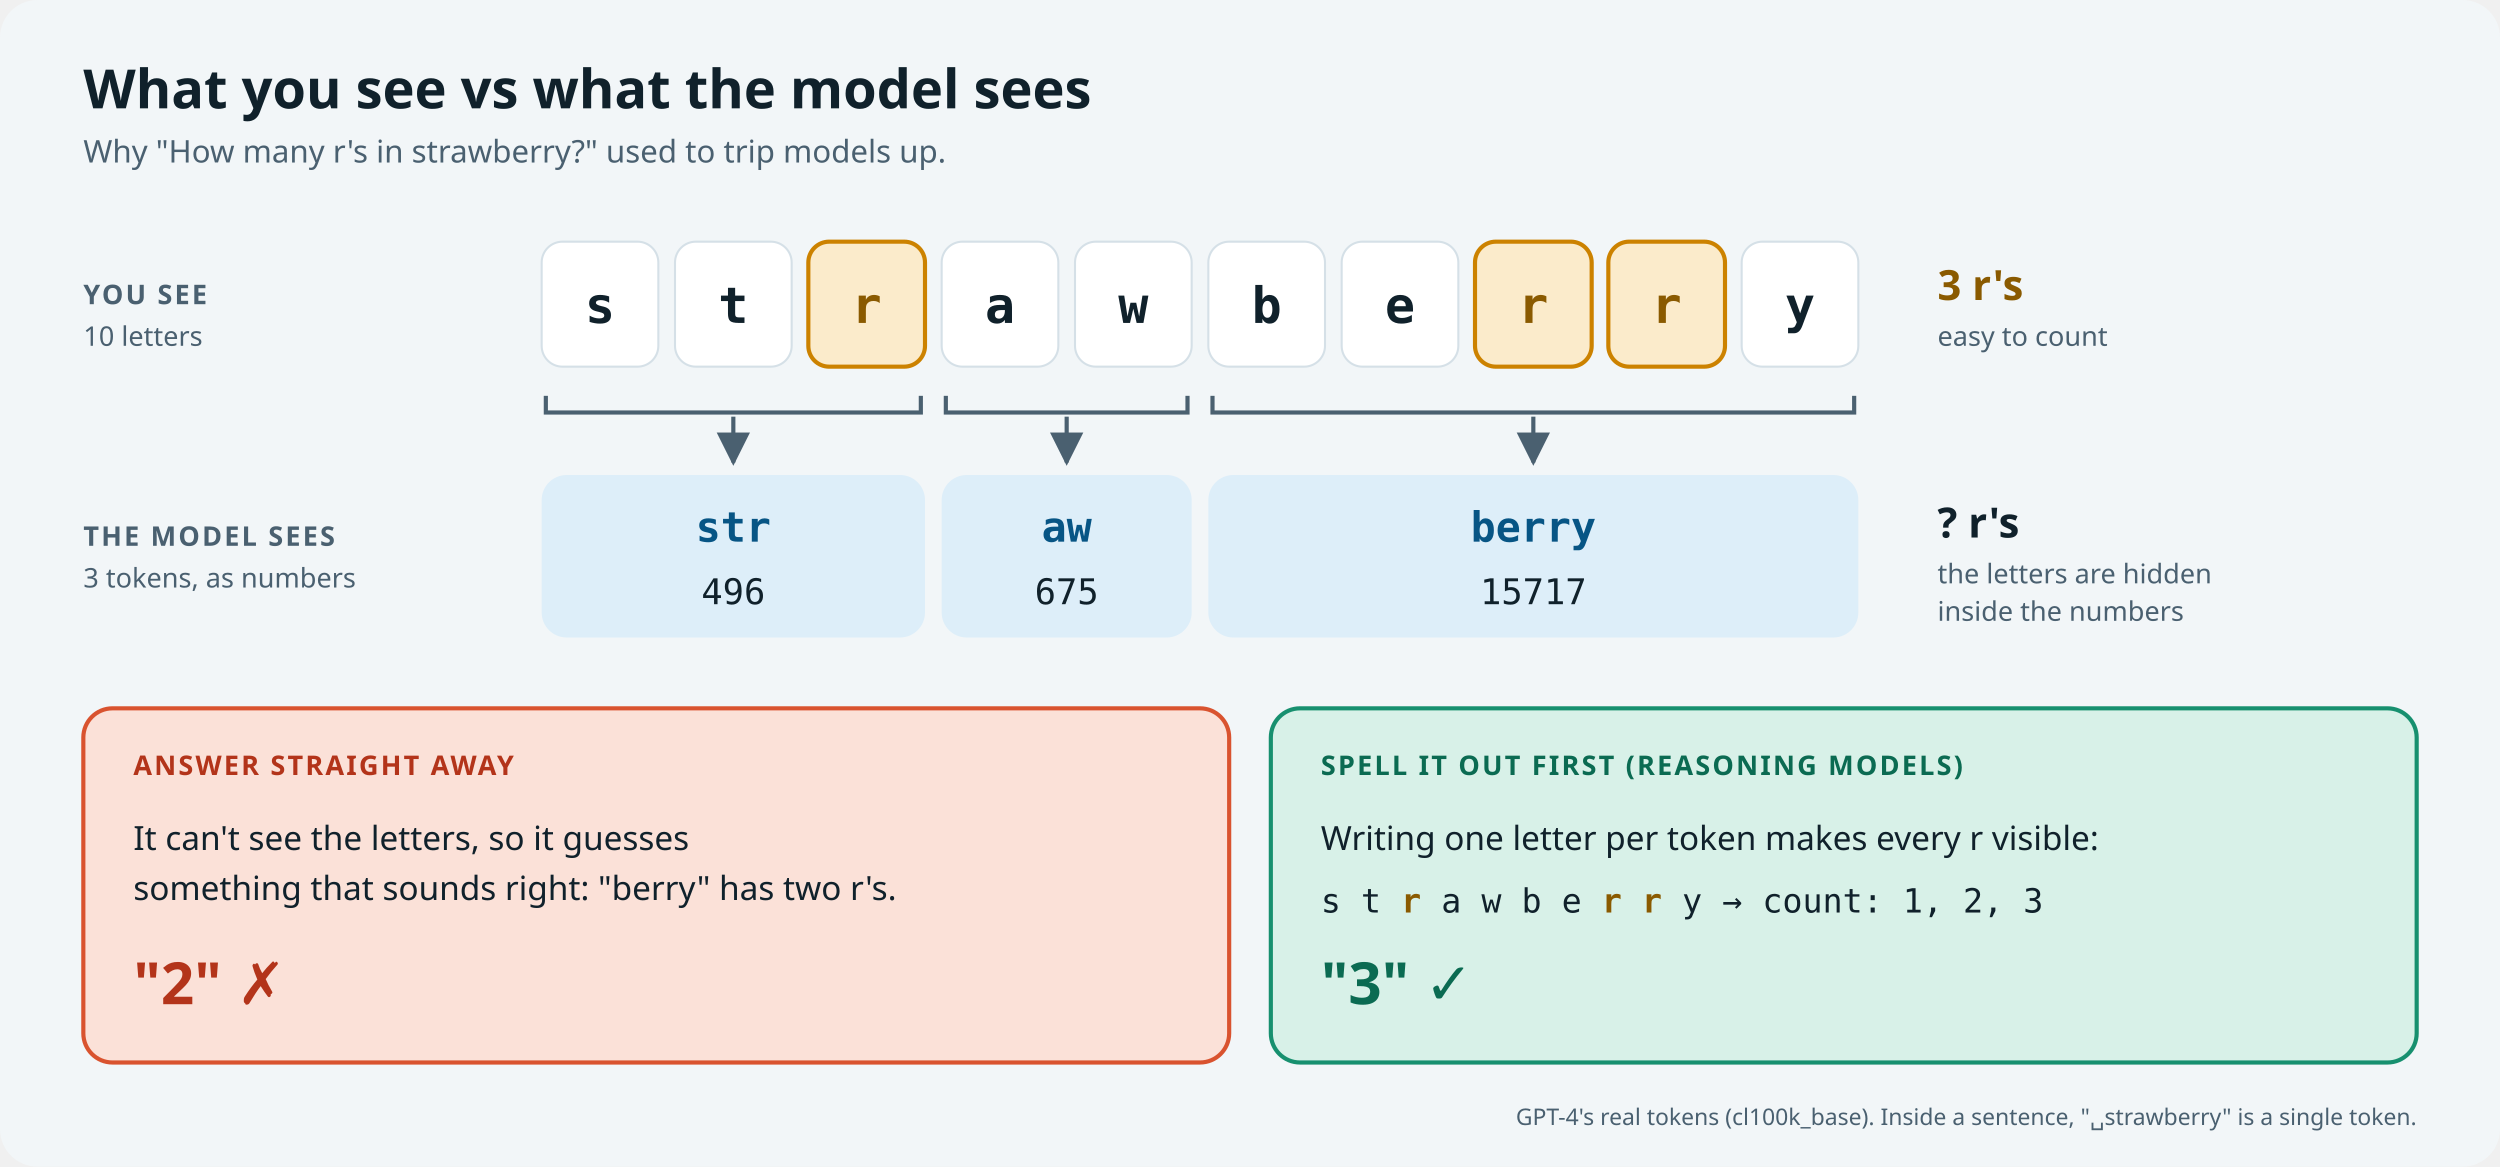
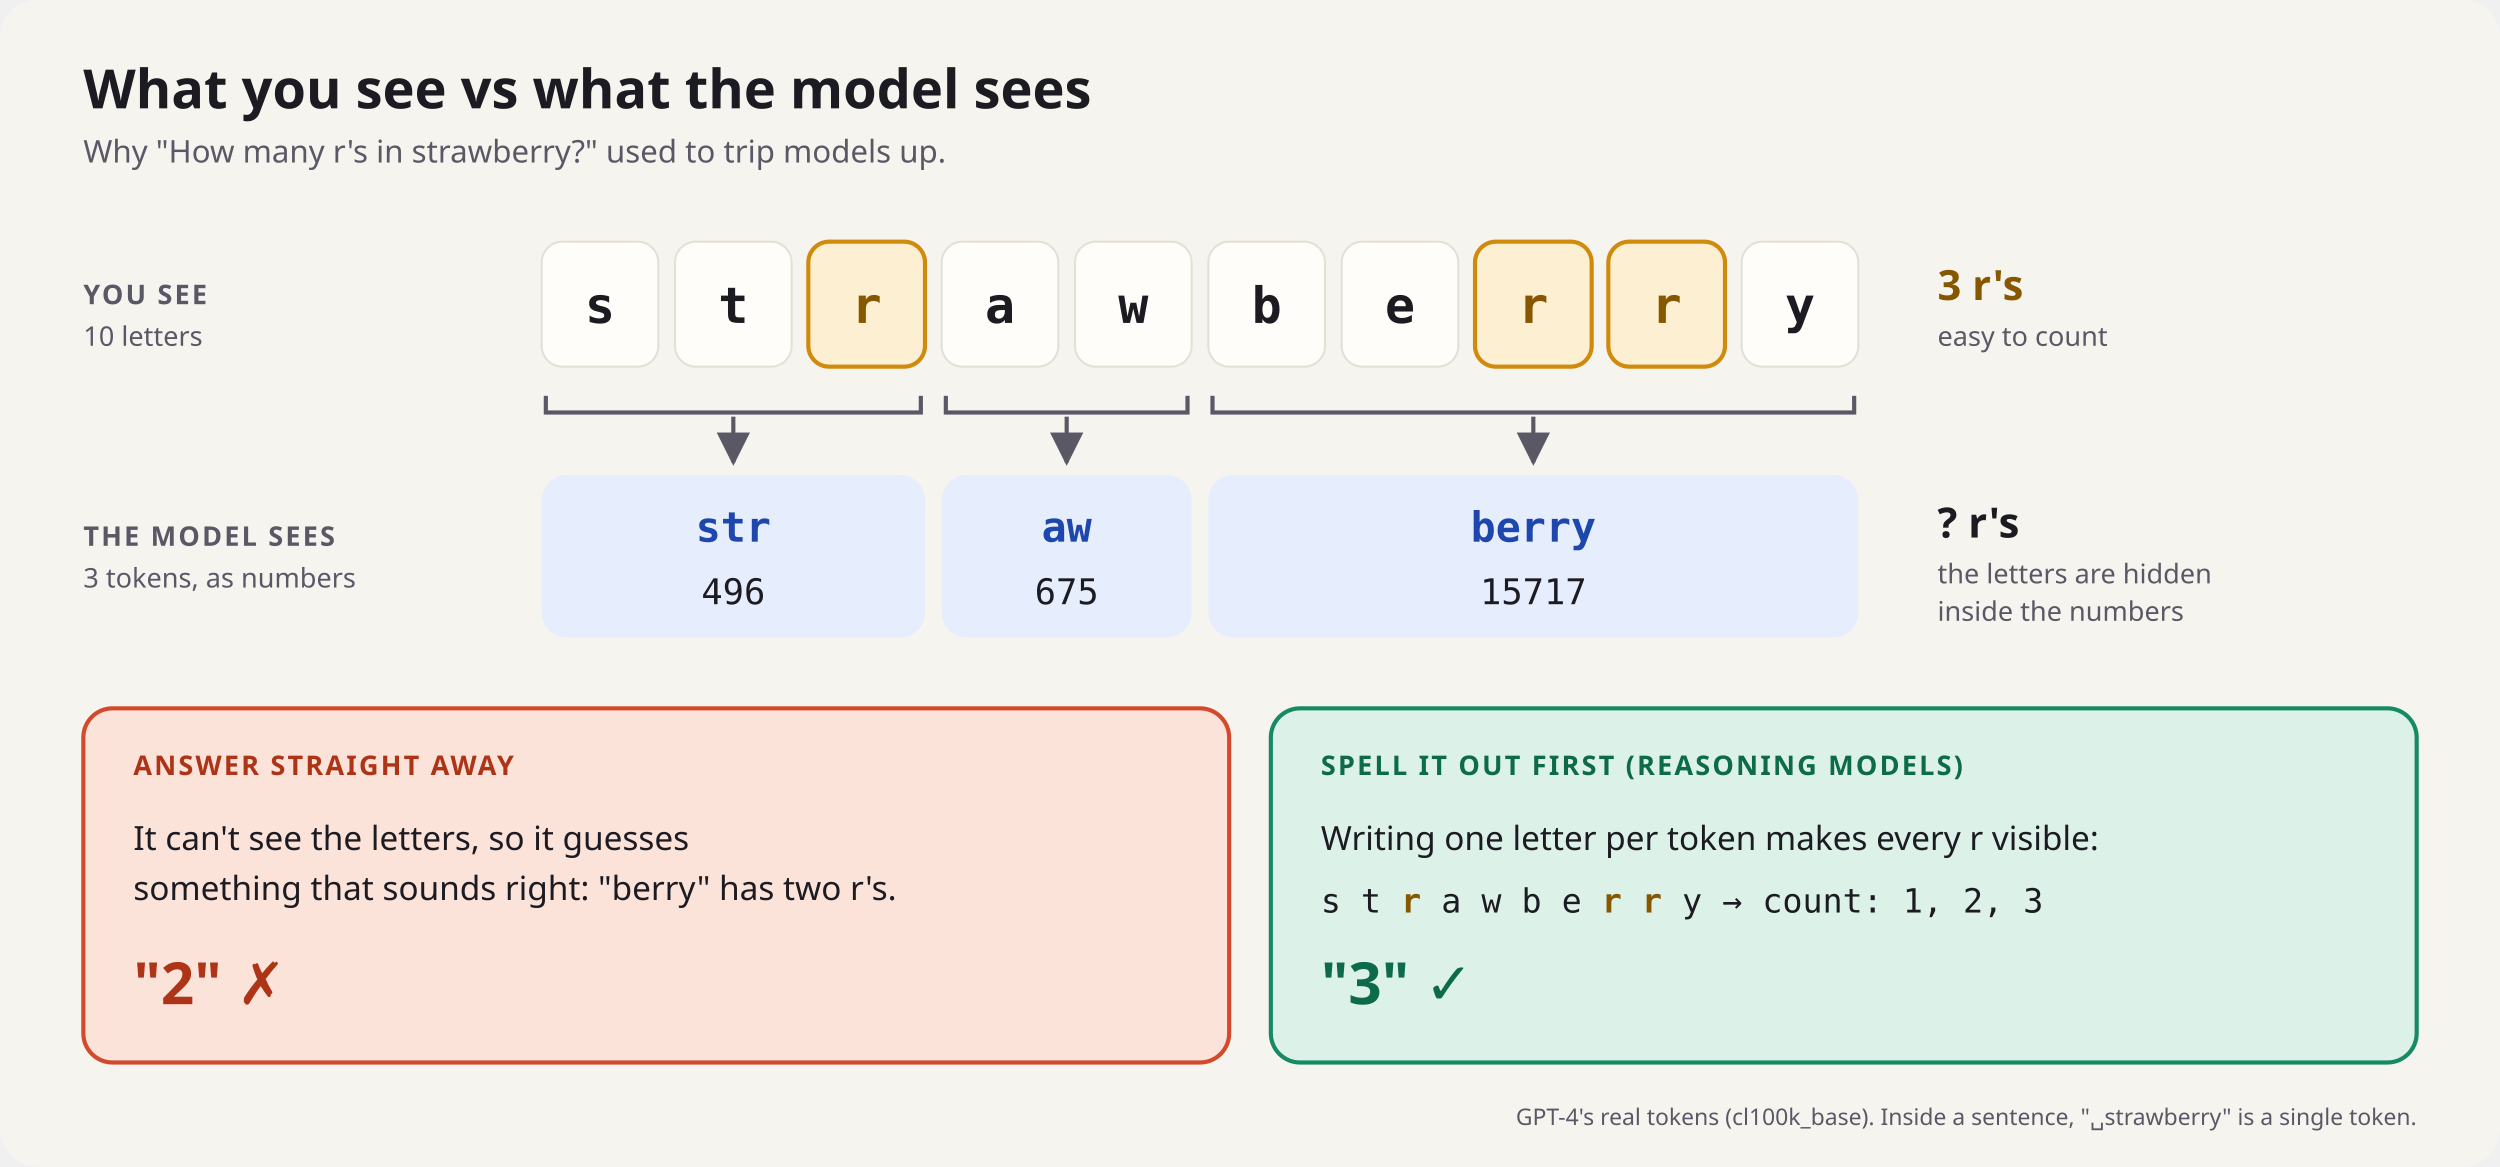
<svg xmlns="http://www.w3.org/2000/svg" viewBox="0 0 1200 560" role="img" aria-labelledby="t d" font-family="'Schibsted Grotesk', ui-sans-serif, system-ui, sans-serif">
  <style>
-     .bg{fill:#f2f6f8}.card{fill:#ffffff;stroke:#d5e0e7}.sunk{fill:#edf3f7}
-     .ink{fill:#10212b}.muted{fill:#4a6070}.onacc{fill:#ffffff}
-     .acc{fill:#0a6ea6}.accink{fill:#075585}.accsoft{fill:#ddeef9}
-     .pos{fill:#17906f}.posink{fill:#0b6b52}.possoft{fill:#d8f1e8;stroke:#17906f}
-     .neg{fill:#d9532f}.negink{fill:#b3341a}.negsoft{fill:#fbe1d8;stroke:#d9532f}
-     .heat{fill:#fbebcb;stroke:#cc8200}.heatink{fill:#8a5a00}.heatfill{fill:#cc8200}
-     .line{stroke:#4a6070;fill:none;stroke-width:2}.thin{stroke:#d5e0e7;fill:none;stroke-width:1.5}
-     .dash{stroke:#0a6ea6;fill:none;stroke-width:2;stroke-dasharray:6 5}
-     .stream{stroke:#0a6ea6;fill:none;stroke-width:14;stroke-linecap:round;opacity:.35}
-     .row{fill:#edf3f7}.hit{fill:#ddeef9;stroke:#0a6ea6}
+     .bg{fill:#f6f4ef}.card{fill:#fffdf9;stroke:#e5e0d5}.sunk{fill:#f3f0e9}
+     .ink{fill:#1c1b22}.muted{fill:#5b5866}.onacc{fill:#ffffff}
+     .acc{fill:#2b5fd9}.accink{fill:#1d47ad}.accsoft{fill:#e6edfc}
+     .pos{fill:#168a64}.posink{fill:#0d6a4b}.possoft{fill:#dcf2e8;stroke:#168a64}
+     .neg{fill:#d24a2b}.negink{fill:#ad3417}.negsoft{fill:#fbe3da;stroke:#d24a2b}
+     .heat{fill:#fcefd2;stroke:#d08a0c}.heatink{fill:#875700}.heatfill{fill:#d08a0c}
+     .line{stroke:#5b5866;fill:none;stroke-width:2}.thin{stroke:#e5e0d5;fill:none;stroke-width:1.5}
+     .dash{stroke:#2b5fd9;fill:none;stroke-width:2;stroke-dasharray:6 5}
+     .stream{stroke:#2b5fd9;fill:none;stroke-width:14;stroke-linecap:round;opacity:.35}
+     .row{fill:#f3f0e9}.hit{fill:#e6edfc;stroke:#2b5fd9}
    .mono{font-family:'JetBrains Mono',ui-monospace,Menlo,monospace}
    .head{font-size:13px;font-weight:700;letter-spacing:.08em}
-     .arrowhead{fill:#4a6070}.arrowacc{fill:#0a6ea6}
+     .arrowhead{fill:#5b5866}.arrowacc{fill:#2b5fd9}
  </style>
  <defs>
    <marker id="a" viewBox="0 0 10 10" refX="9" refY="5" markerWidth="8" markerHeight="8" orient="auto-start-reverse">
      <path d="M0 0L10 5L0 10z" class="arrowhead" />
    </marker>
  </defs>
  <rect class="bg" width="1200" height="560" rx="18" />
  <text x="40" y="52" class="ink" font-size="26" font-weight="700">What you see vs what the model sees</text>
  <text x="40" y="78" class="muted" font-size="15">Why "How many r's in strawberry?" used to trip models up.</text>
  <text x="40" y="146" class="muted head">YOU SEE</text>
  <text x="40" y="166" class="muted" font-size="13">10 letters</text>
  <g class="mono" font-size="24" font-weight="700" text-anchor="middle">
    <rect class="card" x="260" y="116" width="56" height="60" rx="10" />
    <text x="288" y="155" class="ink">s</text>
    <rect class="card" x="324" y="116" width="56" height="60" rx="10" />
    <text x="352" y="155" class="ink">t</text>
    <rect class="heat" x="388" y="116" width="56" height="60" rx="10" stroke-width="2" />
    <text x="416" y="155" class="heatink">r</text>
    <rect class="card" x="452" y="116" width="56" height="60" rx="10" />
    <text x="480" y="155" class="ink">a</text>
    <rect class="card" x="516" y="116" width="56" height="60" rx="10" />
    <text x="544" y="155" class="ink">w</text>
    <rect class="card" x="580" y="116" width="56" height="60" rx="10" />
    <text x="608" y="155" class="ink">b</text>
    <rect class="card" x="644" y="116" width="56" height="60" rx="10" />
    <text x="672" y="155" class="ink">e</text>
    <rect class="heat" x="708" y="116" width="56" height="60" rx="10" stroke-width="2" />
    <text x="736" y="155" class="heatink">r</text>
    <rect class="heat" x="772" y="116" width="56" height="60" rx="10" stroke-width="2" />
    <text x="800" y="155" class="heatink">r</text>
    <rect class="card" x="836" y="116" width="56" height="60" rx="10" />
    <text x="864" y="155" class="ink">y</text>
  </g>
  <text x="930" y="144" class="heatink" font-size="20" font-weight="700">3 r's</text>
  <text x="930" y="166" class="muted" font-size="13">easy to count</text>
  <g class="line">
    <path d="M262 190 V198 H442 V190" />
    <path d="M454 190 V198 H570 V190" />
    <path d="M582 190 V198 H890 V190" />
  </g>
  <g class="line">
    <line x1="352" y1="200" x2="352" y2="222" marker-end="url(#a)" />
    <line x1="512" y1="200" x2="512" y2="222" marker-end="url(#a)" />
    <line x1="736" y1="200" x2="736" y2="222" marker-end="url(#a)" />
  </g>
  <text x="40" y="262" class="muted head">THE MODEL SEES</text>
  <text x="40" y="282" class="muted" font-size="13">3 tokens, as numbers</text>
  <g class="mono" text-anchor="middle">
    <rect class="accsoft" x="260" y="228" width="184" height="78" rx="12" />
    <text x="352" y="260" class="accink" font-size="20" font-weight="700">str</text>
    <text x="352" y="290" class="ink" font-size="17">496</text>
    <rect class="accsoft" x="452" y="228" width="120" height="78" rx="12" />
    <text x="512" y="260" class="accink" font-size="20" font-weight="700">aw</text>
    <text x="512" y="290" class="ink" font-size="17">675</text>
    <rect class="accsoft" x="580" y="228" width="312" height="78" rx="12" />
    <text x="736" y="260" class="accink" font-size="20" font-weight="700">berry</text>
    <text x="736" y="290" class="ink" font-size="17">15717</text>
  </g>
  <text x="930" y="258" class="ink" font-size="20" font-weight="700">? r's</text>
  <text x="930" y="280" class="muted" font-size="13">the letters are hidden</text>
  <text x="930" y="298" class="muted" font-size="13">inside the numbers</text>
  <rect class="negsoft" x="40" y="340" width="550" height="170" rx="14" stroke-width="2" />
  <text x="64" y="372" class="negink head">ANSWER STRAIGHT AWAY</text>
  <text x="64" y="408" class="ink" font-size="16">It can't see the letters, so it guesses</text>
  <text x="64" y="432" class="ink" font-size="16">something that sounds right: "berry" has two r's.</text>
  <text x="64" y="482" class="negink" font-size="28" font-weight="700">"2" ✗</text>
  <rect class="possoft" x="610" y="340" width="550" height="170" rx="14" stroke-width="2" />
  <text x="634" y="372" class="posink head">SPELL IT OUT FIRST (REASONING MODELS)</text>
  <text x="634" y="408" class="ink" font-size="16">Writing one letter per token makes every r visible:</text>
  <g class="mono" font-size="16">
    <text x="634" y="438" class="ink">s t <tspan class="heatink" font-weight="700">r</tspan> a w b e <tspan class="heatink" font-weight="700">r r</tspan> y  →  count: 1, 2, 3</text>
  </g>
  <text x="634" y="482" class="posink" font-size="28" font-weight="700">"3" ✓</text>
  <text x="1160" y="540" text-anchor="end" class="muted" font-size="11">GPT-4's real tokens (cl100k_base). Inside a sentence, "␣strawberry" is a single token.</text>
</svg>
